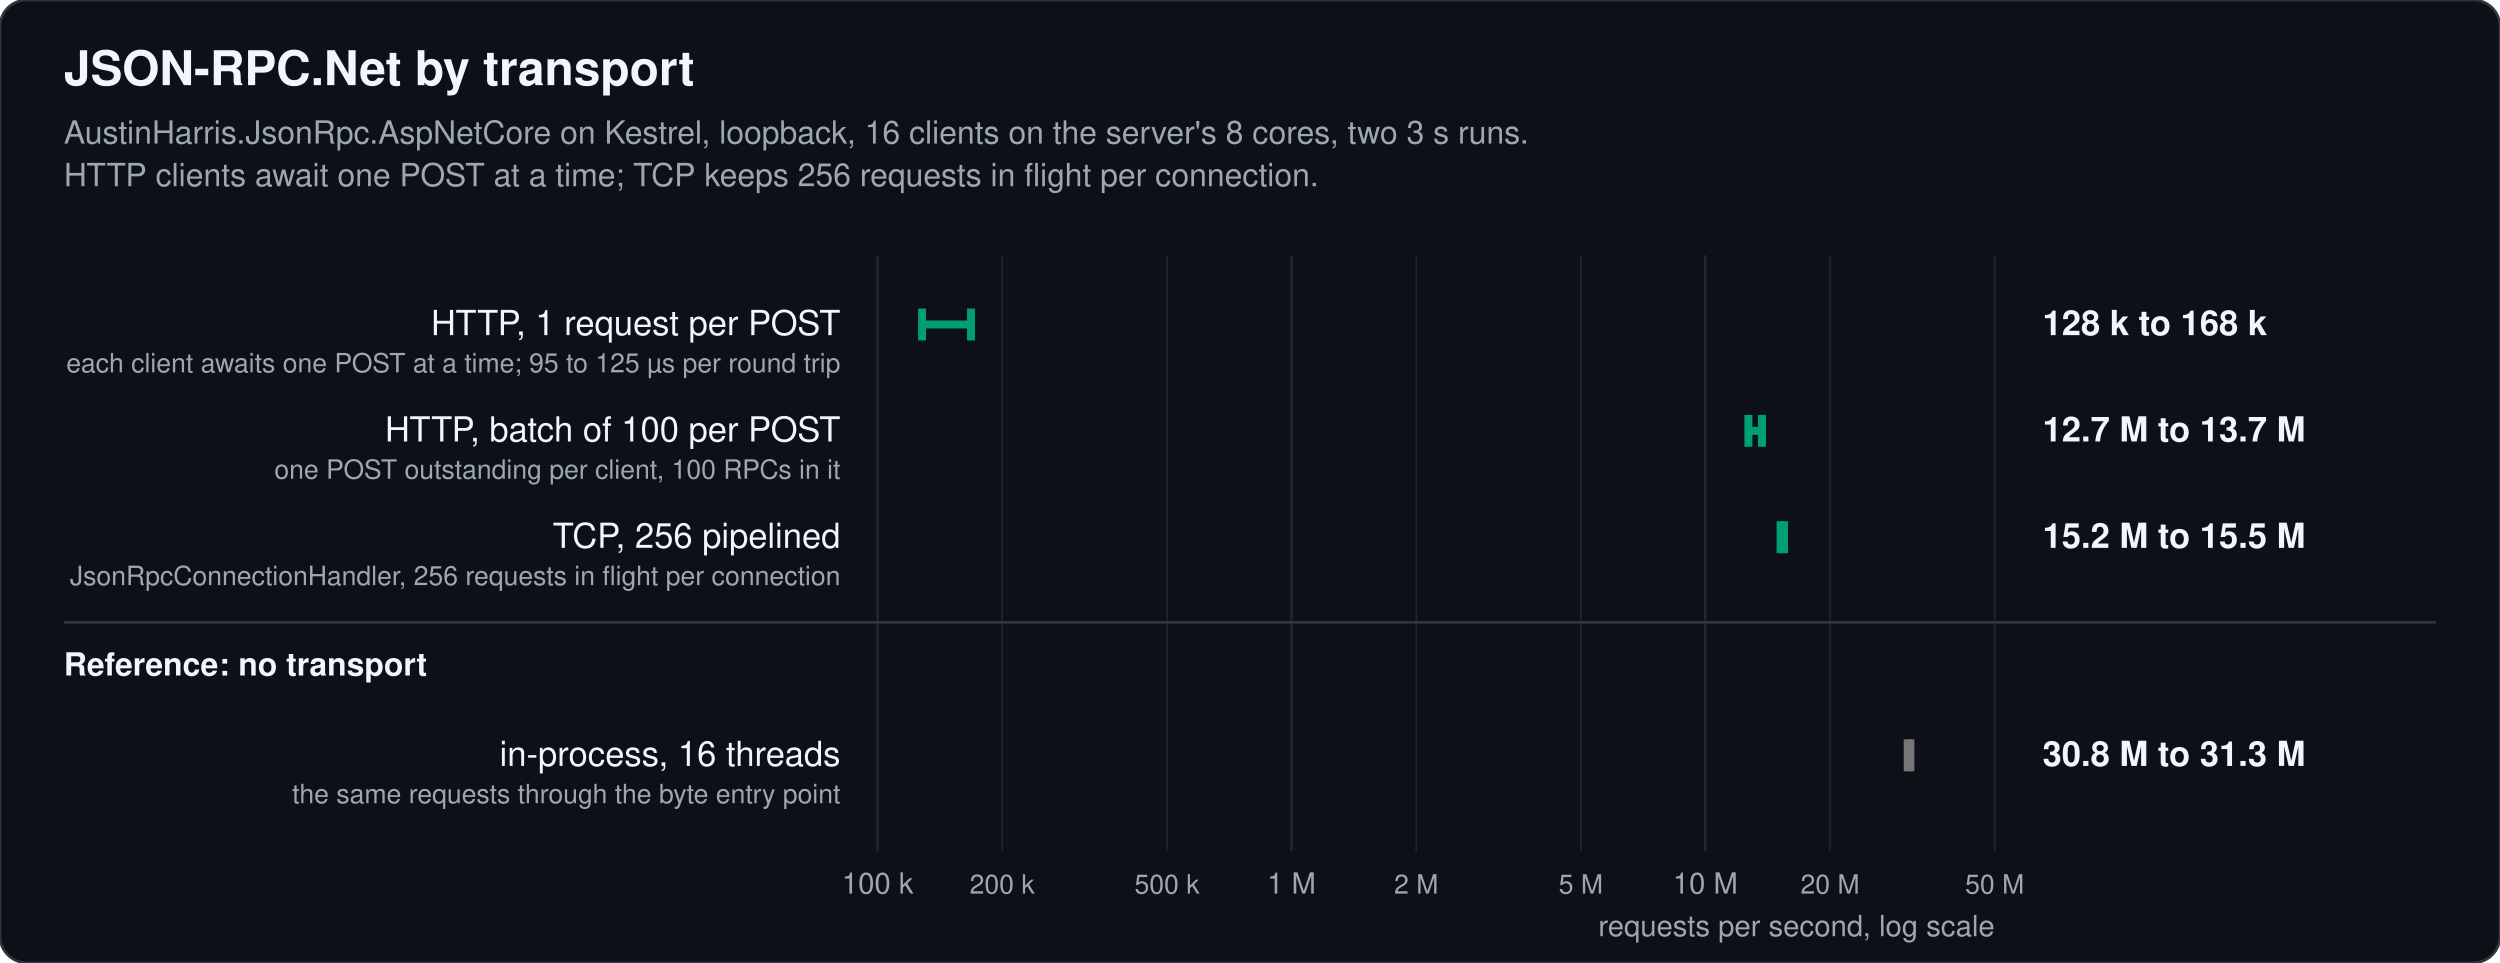
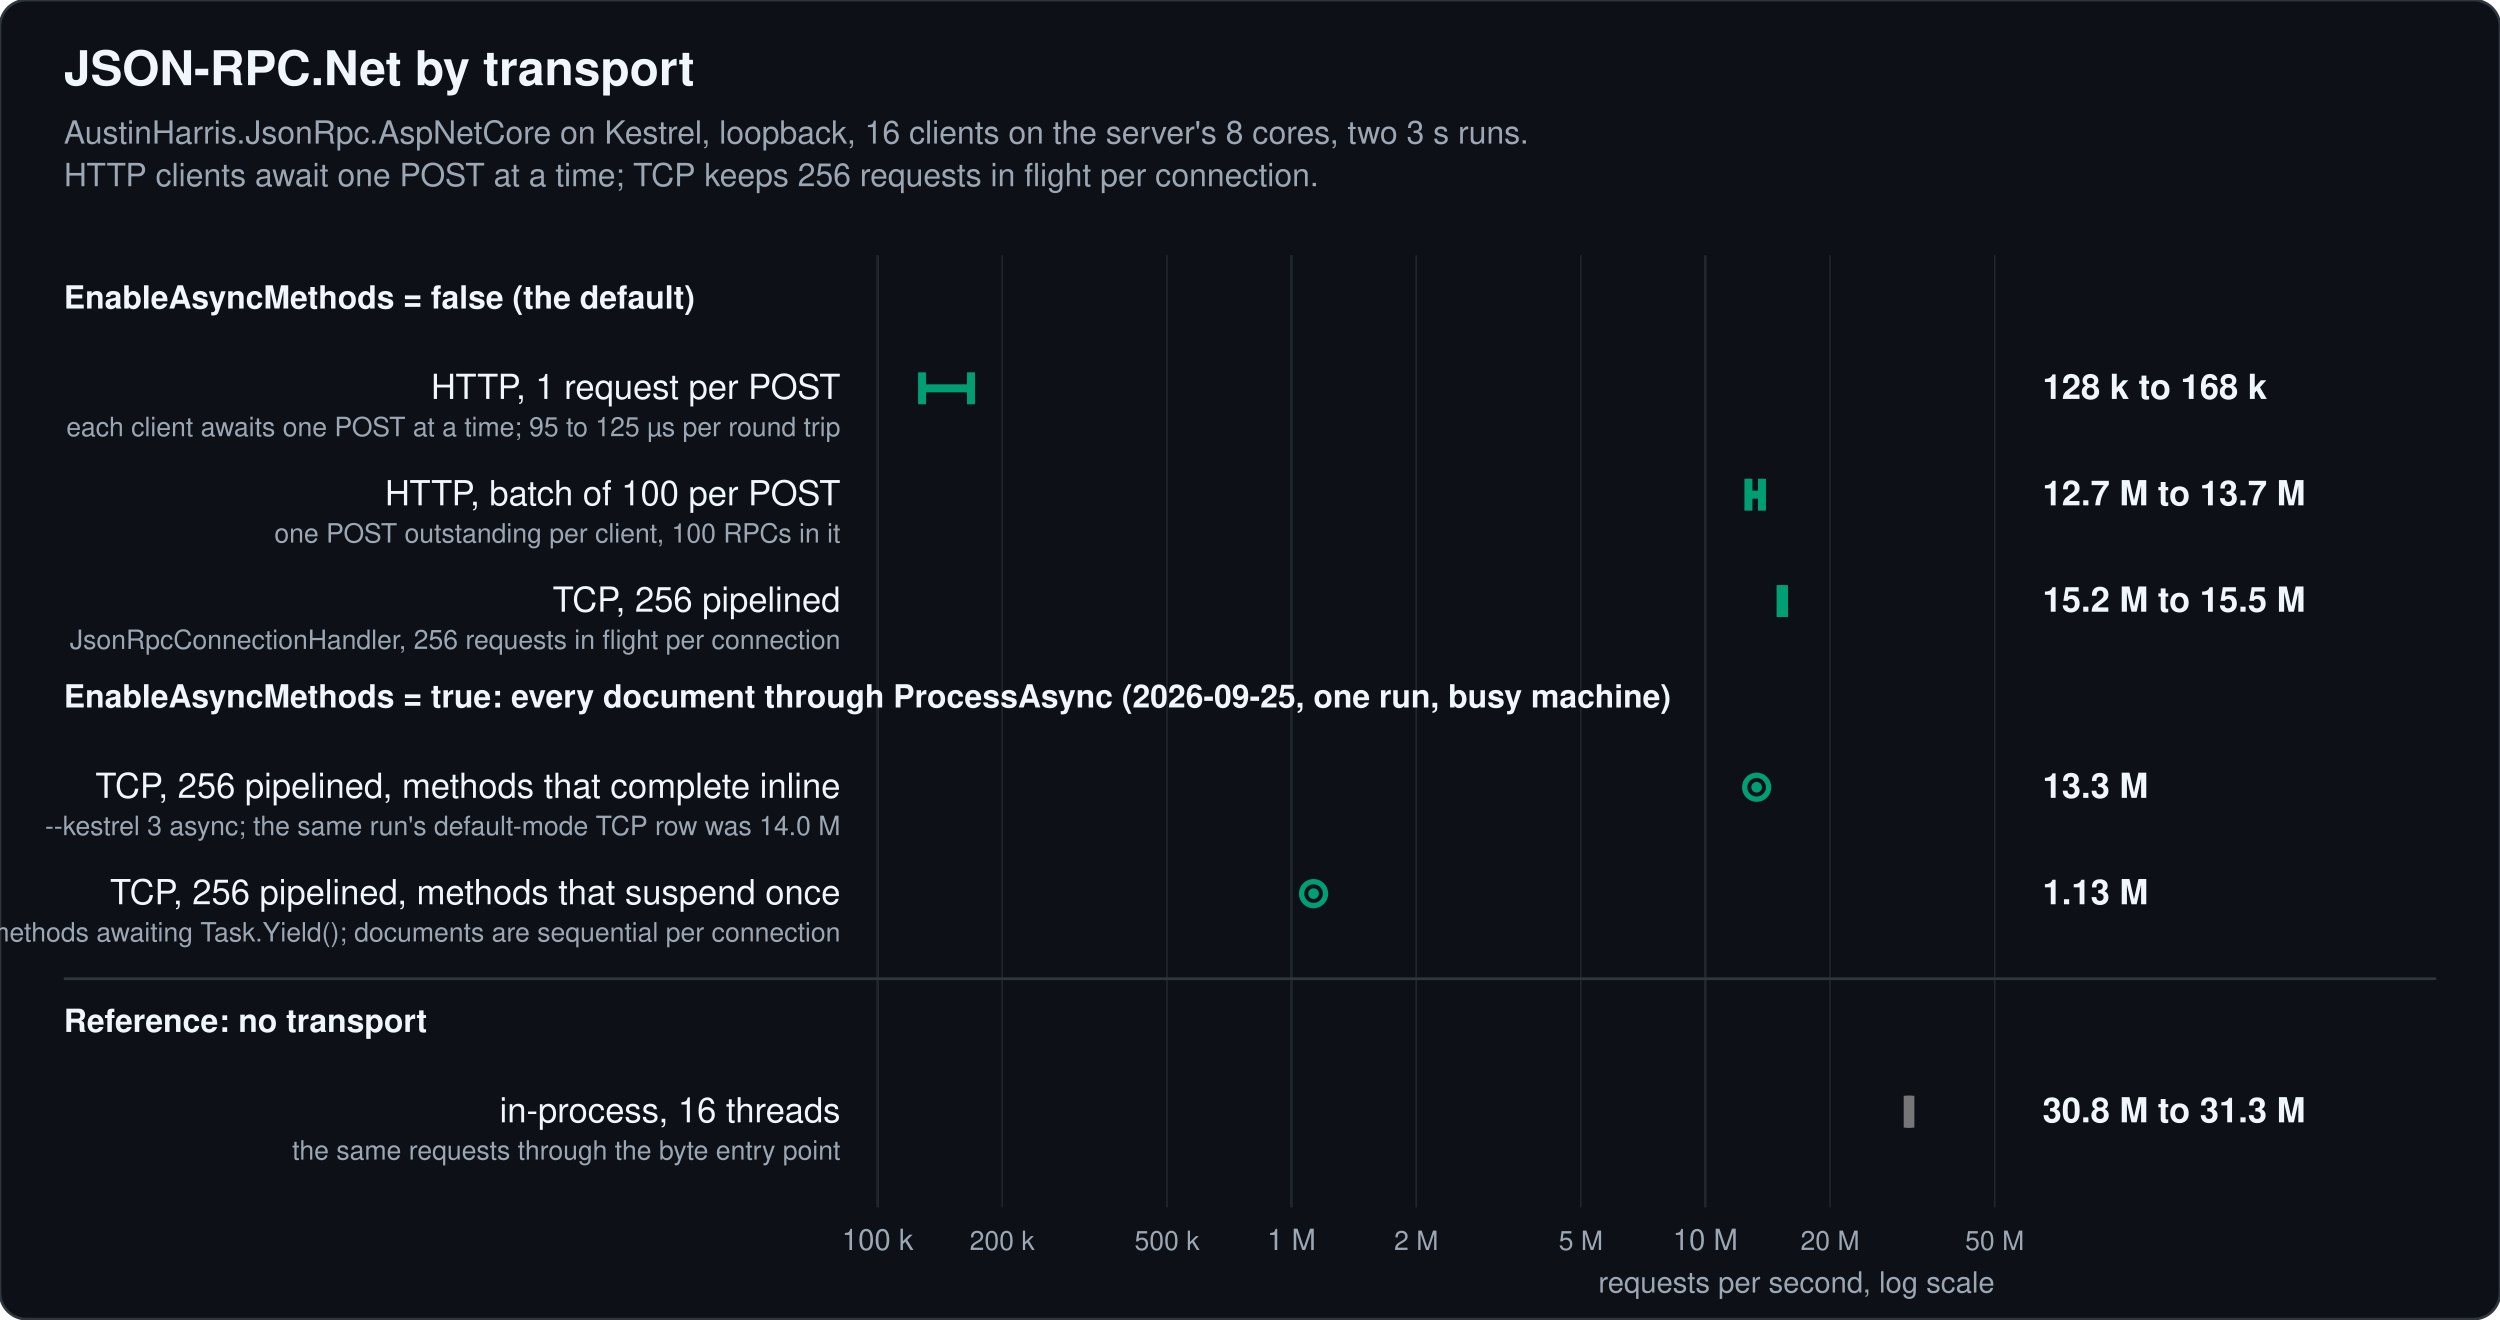
- <svg xmlns="http://www.w3.org/2000/svg" width="940" height="362" viewBox="0 0 940 362" font-family="-apple-system, 'Segoe UI', Helvetica, Arial, sans-serif" font-size="13" data-revision="a4f53e6a848f">
-   <rect width="940" height="362" rx="10" fill="#0d1117" stroke="#30363d" />
+ <svg xmlns="http://www.w3.org/2000/svg" width="940" height="496" viewBox="0 0 940 496" font-family="-apple-system, 'Segoe UI', Helvetica, Arial, sans-serif" font-size="13" data-revision="d3cafb28c8a9">
+   <rect width="940" height="496" rx="10" fill="#0d1117" stroke="#30363d" />
  <text x="24.0" y="32.0" text-anchor="start" font-size="18" fill="#f0f6fc" font-weight="600">JSON-RPC.Net by transport</text>
  <text x="24.0" y="54.0" text-anchor="start" font-size="12" fill="#9da7b3">AustinHarris.JsonRpc.AspNetCore on Kestrel, loopback, 16 clients on the server's 8 cores, two 3 s runs.</text>
  <text x="24.0" y="70.0" text-anchor="start" font-size="12" fill="#9da7b3">HTTP clients await one POST at a time; TCP keeps 256 requests in flight per connection.</text>
-   <line x1="330.0" y1="96" x2="330.0" y2="320" stroke="#21262d" stroke-width="1" />
-   <text x="330.0" y="336.0" text-anchor="middle" font-size="11" fill="#9da7b3">100 k</text>
-   <line x1="376.8" y1="96" x2="376.8" y2="320" stroke="#21262d" stroke-width="0.6" />
-   <text x="376.8" y="336.0" text-anchor="middle" font-size="10" fill="#9da7b3">200 k</text>
-   <line x1="438.8" y1="96" x2="438.8" y2="320" stroke="#21262d" stroke-width="0.6" />
-   <text x="438.8" y="336.0" text-anchor="middle" font-size="10" fill="#9da7b3">500 k</text>
-   <line x1="485.6" y1="96" x2="485.6" y2="320" stroke="#21262d" stroke-width="1" />
-   <text x="485.6" y="336.0" text-anchor="middle" font-size="11" fill="#9da7b3">1 M</text>
-   <line x1="532.5" y1="96" x2="532.5" y2="320" stroke="#21262d" stroke-width="0.6" />
-   <text x="532.5" y="336.0" text-anchor="middle" font-size="10" fill="#9da7b3">2 M</text>
-   <line x1="594.4" y1="96" x2="594.4" y2="320" stroke="#21262d" stroke-width="0.6" />
-   <text x="594.4" y="336.0" text-anchor="middle" font-size="10" fill="#9da7b3">5 M</text>
-   <line x1="641.2" y1="96" x2="641.2" y2="320" stroke="#21262d" stroke-width="1" />
-   <text x="641.2" y="336.0" text-anchor="middle" font-size="11" fill="#9da7b3">10 M</text>
-   <line x1="688.1" y1="96" x2="688.1" y2="320" stroke="#21262d" stroke-width="0.6" />
-   <text x="688.1" y="336.0" text-anchor="middle" font-size="10" fill="#9da7b3">20 M</text>
-   <line x1="750.0" y1="96" x2="750.0" y2="320" stroke="#21262d" stroke-width="0.6" />
-   <text x="750.0" y="336.0" text-anchor="middle" font-size="10" fill="#9da7b3">50 M</text>
-   <text x="750.0" y="352.0" text-anchor="end" font-size="11" fill="#9da7b3">requests per second, log scale</text>
-   <text x="316.0" y="126.0" text-anchor="end" font-size="13" fill="#f0f6fc">HTTP, 1 request per POST</text>
-   <text x="316.0" y="140.0" text-anchor="end" font-size="10" fill="#9da7b3">each client awaits one POST at a time; 95 to 125 µs per round trip</text>
-   <line x1="346.7" y1="122.0" x2="365.1" y2="122.0" stroke="#009e73" stroke-width="3" />
-   <line x1="346.7" y1="116.0" x2="346.7" y2="128.0" stroke="#009e73" stroke-width="3" />
-   <line x1="365.1" y1="116.0" x2="365.1" y2="128.0" stroke="#009e73" stroke-width="3" />
-   <text x="768.0" y="126.0" text-anchor="start" font-size="13" fill="#f0f6fc" font-weight="600">128 k to 168 k</text>
-   <text x="316.0" y="166.0" text-anchor="end" font-size="13" fill="#f0f6fc">HTTP, batch of 100 per POST</text>
-   <text x="316.0" y="180.0" text-anchor="end" font-size="10" fill="#9da7b3">one POST outstanding per client, 100 RPCs in it</text>
-   <line x1="657.4" y1="162.0" x2="662.5" y2="162.0" stroke="#009e73" stroke-width="3" />
-   <line x1="657.4" y1="156.0" x2="657.4" y2="168.0" stroke="#009e73" stroke-width="3" />
-   <line x1="662.5" y1="156.0" x2="662.5" y2="168.0" stroke="#009e73" stroke-width="3" />
-   <text x="768.0" y="166.0" text-anchor="start" font-size="13" fill="#f0f6fc" font-weight="600">12.7 M to 13.7 M</text>
-   <text x="316.0" y="206.0" text-anchor="end" font-size="13" fill="#f0f6fc">TCP, 256 pipelined</text>
-   <text x="316.0" y="220.0" text-anchor="end" font-size="10" fill="#9da7b3">JsonRpcConnectionHandler, 256 requests in flight per connection</text>
-   <line x1="669.5" y1="202.0" x2="670.8" y2="202.0" stroke="#009e73" stroke-width="3" />
-   <line x1="669.5" y1="196.0" x2="669.5" y2="208.0" stroke="#009e73" stroke-width="3" />
-   <line x1="670.8" y1="196.0" x2="670.8" y2="208.0" stroke="#009e73" stroke-width="3" />
-   <text x="768.0" y="206.0" text-anchor="start" font-size="13" fill="#f0f6fc" font-weight="600">15.2 M to 15.5 M</text>
-   <line x1="24" y1="234" x2="916" y2="234" stroke="#30363d" />
-   <text x="24.0" y="254.0" text-anchor="start" font-size="12" fill="#f0f6fc" font-weight="600">Reference: no transport</text>
-   <text x="316.0" y="288.0" text-anchor="end" font-size="13" fill="#f0f6fc">in-process, 16 threads</text>
-   <text x="316.0" y="302.0" text-anchor="end" font-size="10" fill="#9da7b3">the same requests through the byte entry point</text>
-   <line x1="717.3" y1="284.0" x2="718.3" y2="284.0" stroke="#767676" stroke-width="3" />
-   <line x1="717.3" y1="278.0" x2="717.3" y2="290.0" stroke="#767676" stroke-width="3" />
-   <line x1="718.3" y1="278.0" x2="718.3" y2="290.0" stroke="#767676" stroke-width="3" />
-   <text x="768.0" y="288.0" text-anchor="start" font-size="13" fill="#f0f6fc" font-weight="600">30.8 M to 31.3 M</text>
+   <line x1="330.0" y1="96" x2="330.0" y2="454" stroke="#21262d" stroke-width="1" />
+   <text x="330.0" y="470.0" text-anchor="middle" font-size="11" fill="#9da7b3">100 k</text>
+   <line x1="376.8" y1="96" x2="376.8" y2="454" stroke="#21262d" stroke-width="0.6" />
+   <text x="376.8" y="470.0" text-anchor="middle" font-size="10" fill="#9da7b3">200 k</text>
+   <line x1="438.8" y1="96" x2="438.8" y2="454" stroke="#21262d" stroke-width="0.6" />
+   <text x="438.8" y="470.0" text-anchor="middle" font-size="10" fill="#9da7b3">500 k</text>
+   <line x1="485.6" y1="96" x2="485.6" y2="454" stroke="#21262d" stroke-width="1" />
+   <text x="485.6" y="470.0" text-anchor="middle" font-size="11" fill="#9da7b3">1 M</text>
+   <line x1="532.5" y1="96" x2="532.5" y2="454" stroke="#21262d" stroke-width="0.6" />
+   <text x="532.5" y="470.0" text-anchor="middle" font-size="10" fill="#9da7b3">2 M</text>
+   <line x1="594.4" y1="96" x2="594.4" y2="454" stroke="#21262d" stroke-width="0.6" />
+   <text x="594.4" y="470.0" text-anchor="middle" font-size="10" fill="#9da7b3">5 M</text>
+   <line x1="641.2" y1="96" x2="641.2" y2="454" stroke="#21262d" stroke-width="1" />
+   <text x="641.2" y="470.0" text-anchor="middle" font-size="11" fill="#9da7b3">10 M</text>
+   <line x1="688.1" y1="96" x2="688.1" y2="454" stroke="#21262d" stroke-width="0.6" />
+   <text x="688.1" y="470.0" text-anchor="middle" font-size="10" fill="#9da7b3">20 M</text>
+   <line x1="750.0" y1="96" x2="750.0" y2="454" stroke="#21262d" stroke-width="0.6" />
+   <text x="750.0" y="470.0" text-anchor="middle" font-size="10" fill="#9da7b3">50 M</text>
+   <text x="750.0" y="486.0" text-anchor="end" font-size="11" fill="#9da7b3">requests per second, log scale</text>
+   <text x="24.0" y="116.0" text-anchor="start" font-size="12" fill="#f0f6fc" font-weight="600">EnableAsyncMethods = false (the default)</text>
+   <text x="316.0" y="150.0" text-anchor="end" font-size="13" fill="#f0f6fc">HTTP, 1 request per POST</text>
+   <text x="316.0" y="164.0" text-anchor="end" font-size="10" fill="#9da7b3">each client awaits one POST at a time; 95 to 125 µs per round trip</text>
+   <line x1="346.7" y1="146.0" x2="365.1" y2="146.0" stroke="#009e73" stroke-width="3" />
+   <line x1="346.7" y1="140.0" x2="346.7" y2="152.0" stroke="#009e73" stroke-width="3" />
+   <line x1="365.1" y1="140.0" x2="365.1" y2="152.0" stroke="#009e73" stroke-width="3" />
+   <text x="768.0" y="150.0" text-anchor="start" font-size="13" fill="#f0f6fc" font-weight="600">128 k to 168 k</text>
+   <text x="316.0" y="190.0" text-anchor="end" font-size="13" fill="#f0f6fc">HTTP, batch of 100 per POST</text>
+   <text x="316.0" y="204.0" text-anchor="end" font-size="10" fill="#9da7b3">one POST outstanding per client, 100 RPCs in it</text>
+   <line x1="657.4" y1="186.0" x2="662.5" y2="186.0" stroke="#009e73" stroke-width="3" />
+   <line x1="657.4" y1="180.0" x2="657.4" y2="192.0" stroke="#009e73" stroke-width="3" />
+   <line x1="662.5" y1="180.0" x2="662.5" y2="192.0" stroke="#009e73" stroke-width="3" />
+   <text x="768.0" y="190.0" text-anchor="start" font-size="13" fill="#f0f6fc" font-weight="600">12.7 M to 13.7 M</text>
+   <text x="316.0" y="230.0" text-anchor="end" font-size="13" fill="#f0f6fc">TCP, 256 pipelined</text>
+   <text x="316.0" y="244.0" text-anchor="end" font-size="10" fill="#9da7b3">JsonRpcConnectionHandler, 256 requests in flight per connection</text>
+   <line x1="669.5" y1="226.0" x2="670.8" y2="226.0" stroke="#009e73" stroke-width="3" />
+   <line x1="669.5" y1="220.0" x2="669.5" y2="232.0" stroke="#009e73" stroke-width="3" />
+   <line x1="670.8" y1="220.0" x2="670.8" y2="232.0" stroke="#009e73" stroke-width="3" />
+   <text x="768.0" y="230.0" text-anchor="start" font-size="13" fill="#f0f6fc" font-weight="600">15.2 M to 15.5 M</text>
+   <text x="24.0" y="266.0" text-anchor="start" font-size="12" fill="#f0f6fc" font-weight="600">EnableAsyncMethods = true: every document through ProcessAsync (2026-09-25, one run, busy machine)</text>
+   <text x="316.0" y="300.0" text-anchor="end" font-size="13" fill="#f0f6fc">TCP, 256 pipelined, methods that complete inline</text>
+   <text x="316.0" y="314.0" text-anchor="end" font-size="10" fill="#9da7b3">--kestrel 3 async; the same run's default-mode TCP row was 14.0 M</text>
+   <circle cx="660.5" cy="296.0" r="4.5" fill="#0d1117" stroke="#009e73" stroke-width="2" />
+   <circle cx="660.5" cy="296.0" r="2" fill="#009e73" />
+   <text x="768.0" y="300.0" text-anchor="start" font-size="13" fill="#f0f6fc" font-weight="600">13.3 M</text>
+   <text x="316.0" y="340.0" text-anchor="end" font-size="13" fill="#f0f6fc">TCP, 256 pipelined, methods that suspend once</text>
+   <text x="316.0" y="354.0" text-anchor="end" font-size="10" fill="#9da7b3">five async Task&lt;T&gt; methods awaiting Task.Yield(); documents are sequential per connection</text>
+   <circle cx="493.9" cy="336.0" r="4.5" fill="#0d1117" stroke="#009e73" stroke-width="2" />
+   <circle cx="493.9" cy="336.0" r="2" fill="#009e73" />
+   <text x="768.0" y="340.0" text-anchor="start" font-size="13" fill="#f0f6fc" font-weight="600">1.13 M</text>
+   <line x1="24" y1="368" x2="916" y2="368" stroke="#30363d" />
+   <text x="24.0" y="388.0" text-anchor="start" font-size="12" fill="#f0f6fc" font-weight="600">Reference: no transport</text>
+   <text x="316.0" y="422.0" text-anchor="end" font-size="13" fill="#f0f6fc">in-process, 16 threads</text>
+   <text x="316.0" y="436.0" text-anchor="end" font-size="10" fill="#9da7b3">the same requests through the byte entry point</text>
+   <line x1="717.3" y1="418.0" x2="718.3" y2="418.0" stroke="#767676" stroke-width="3" />
+   <line x1="717.3" y1="412.0" x2="717.3" y2="424.0" stroke="#767676" stroke-width="3" />
+   <line x1="718.3" y1="412.0" x2="718.3" y2="424.0" stroke="#767676" stroke-width="3" />
+   <text x="768.0" y="422.0" text-anchor="start" font-size="13" fill="#f0f6fc" font-weight="600">30.8 M to 31.3 M</text>
</svg>
